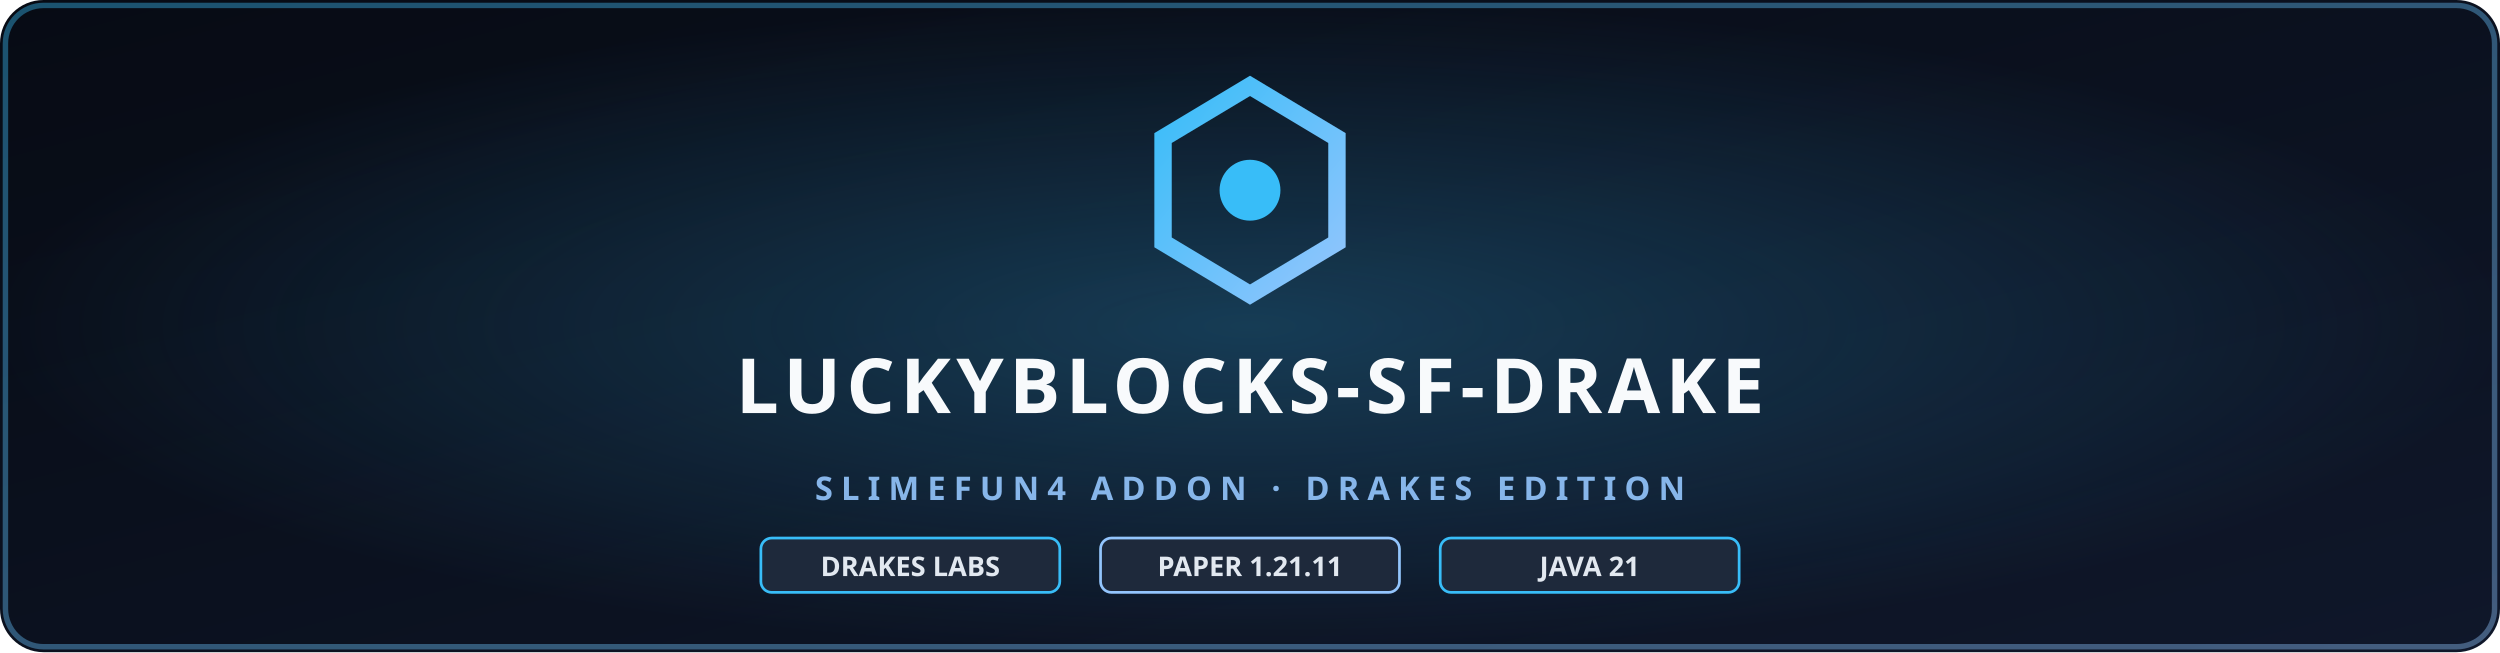
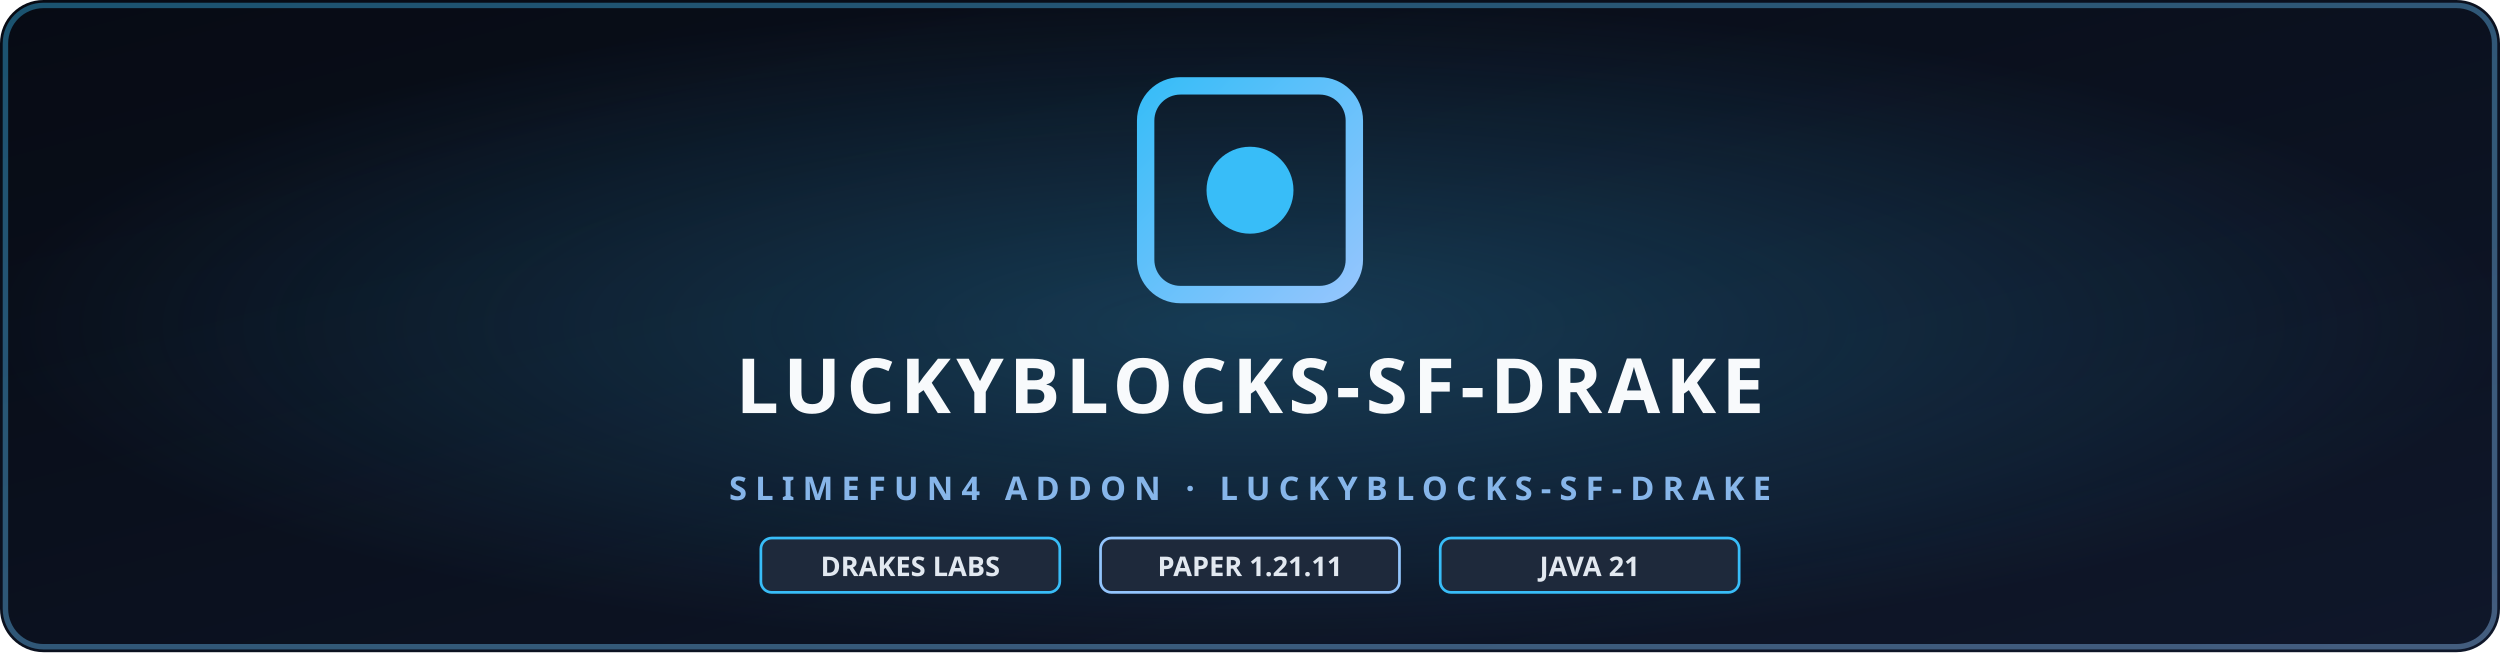
<svg xmlns="http://www.w3.org/2000/svg" viewBox="0 0 920 240" width="920" height="240" role="img" aria-label="luckyblocks-sf-drake Banner">
  <defs>
    <linearGradient id="bFondo" x1="0" y1="0" x2="1" y2="1">
      <stop offset="0%" stop-color="#070B14" />
      <stop offset="100%" stop-color="#0F172A" />
    </linearGradient>
    <linearGradient id="acG" x1="0" y1="0" x2="1" y2="1">
      <stop offset="0%" stop-color="#38BDF8" />
      <stop offset="100%" stop-color="#93C5FD" />
    </linearGradient>
    <radialGradient id="bHalo" cx="50%" cy="50%" r="50%">
      <stop offset="0%" stop-color="#38BDF8" stop-opacity="0.25" />
      <stop offset="100%" stop-color="#38BDF8" stop-opacity="0" />
    </radialGradient>
  </defs>
  <rect width="920" height="240" rx="16" fill="url(#bFondo)" />
  <rect width="920" height="240" rx="16" fill="url(#bHalo)" />
  <rect x="2" y="2" width="916" height="236" rx="14" fill="none" stroke="url(#acG)" stroke-width="2" opacity="0.4" />
  <g transform="translate(460,70) scale(1.6)">
-     <polygon points="0,-24 20,-12 20,12 0,24 -20,12 -20,-12" fill="none" stroke="url(#acG)" stroke-width="4" />
-     <circle cx="0" cy="0" r="7" fill="#38BDF8" />
+     <rect x="-24" y="-24" width="48" height="48" rx="8" fill="none" stroke="url(#acG)" stroke-width="4" />
+     <circle cx="0" cy="0" r="10" fill="#38BDF8" />
  </g>
  <text x="460" y="152" text-anchor="middle" font-family="'Segoe UI', system-ui, -apple-system, sans-serif" font-weight="900" font-size="28" fill="#F8FAFC" letter-spacing="2">
    LUCKYBLOCKS-SF-DRAKE
  </text>
  <text x="460" y="184" text-anchor="middle" font-family="'Segoe UI', system-ui, -apple-system, sans-serif" font-weight="700" font-size="12" fill="#93C5FD" letter-spacing="3" opacity="0.9">
-     SLIMEFUN4 ADDON · DRAKES EDITION
+     SLIMEFUN4 ADDON · LUCKYBLOCKS-SF-DRAKE
  </text>
  <g transform="translate(460, 210)">
    <rect x="-180" y="-12" width="110" height="20" rx="4" fill="#1E293B" stroke="#38BDF8" stroke-width="1" />
    <text x="-125" y="2" text-anchor="middle" font-family="sans-serif" font-size="10" font-weight="700" fill="#E2E8F0">DRAKES LABS</text>
    <rect x="-55" y="-12" width="110" height="20" rx="4" fill="#1E293B" stroke="#93C5FD" stroke-width="1" />
    <text x="0" y="2" text-anchor="middle" font-family="sans-serif" font-size="10" font-weight="700" fill="#E2E8F0">PAPER 1.21.11</text>
    <rect x="70" y="-12" width="110" height="20" rx="4" fill="#1E293B" stroke="#38BDF8" stroke-width="1" />
    <text x="125" y="2" text-anchor="middle" font-family="sans-serif" font-size="10" font-weight="700" fill="#E2E8F0">JAVA 21</text>
  </g>
</svg>
